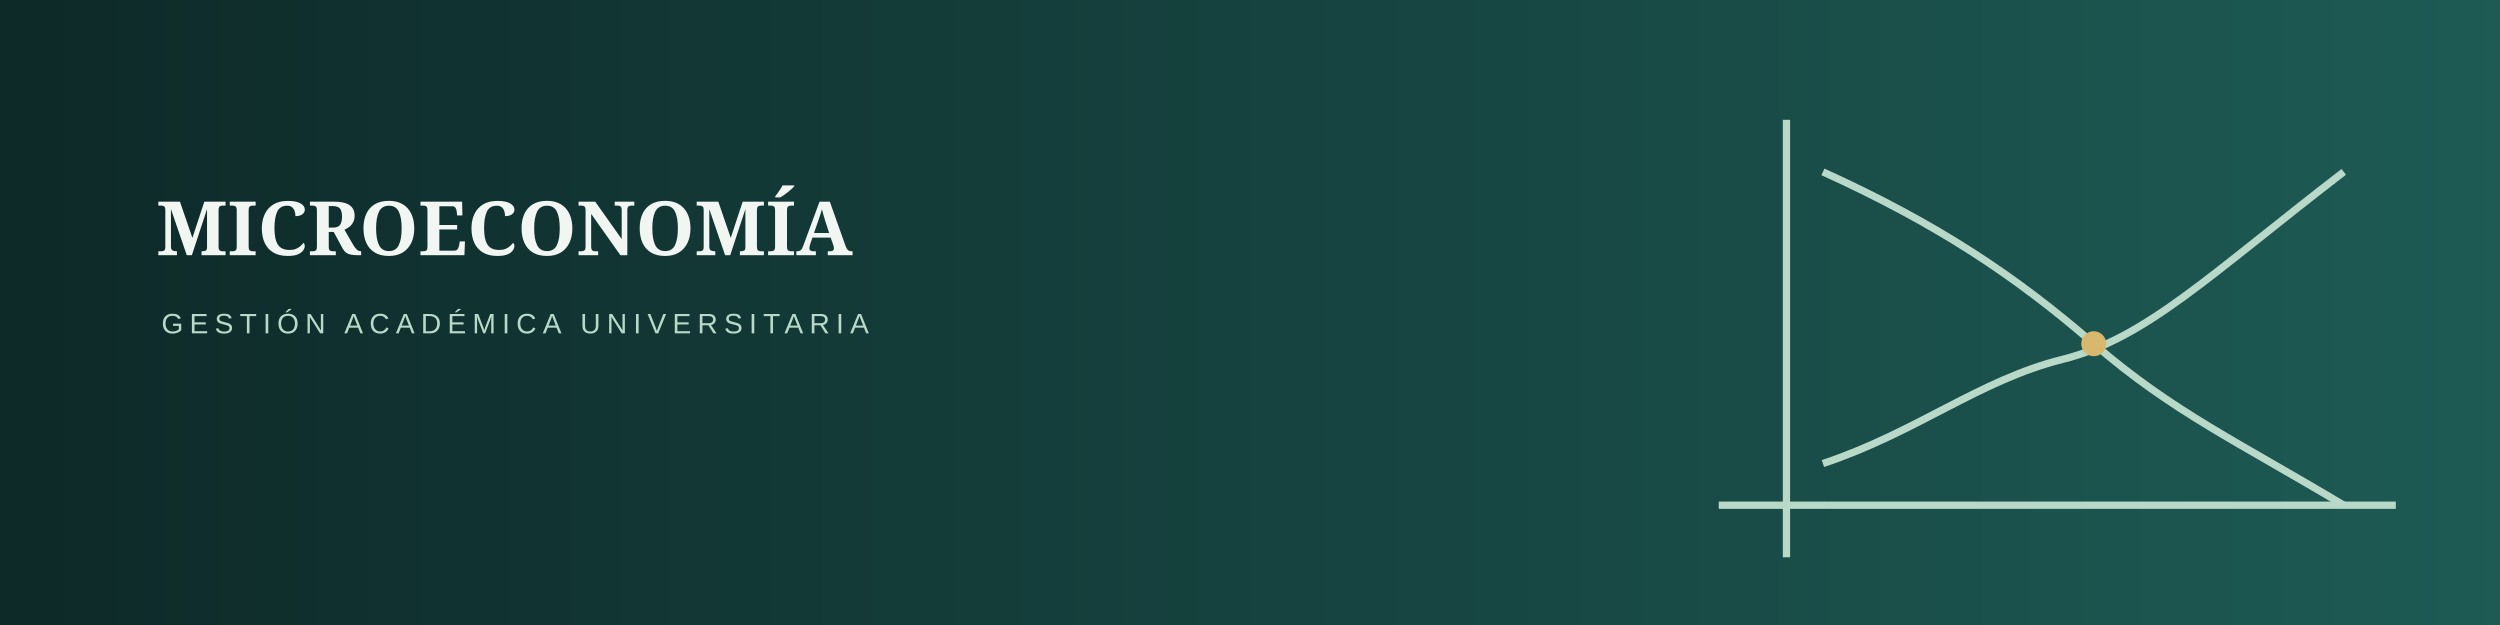
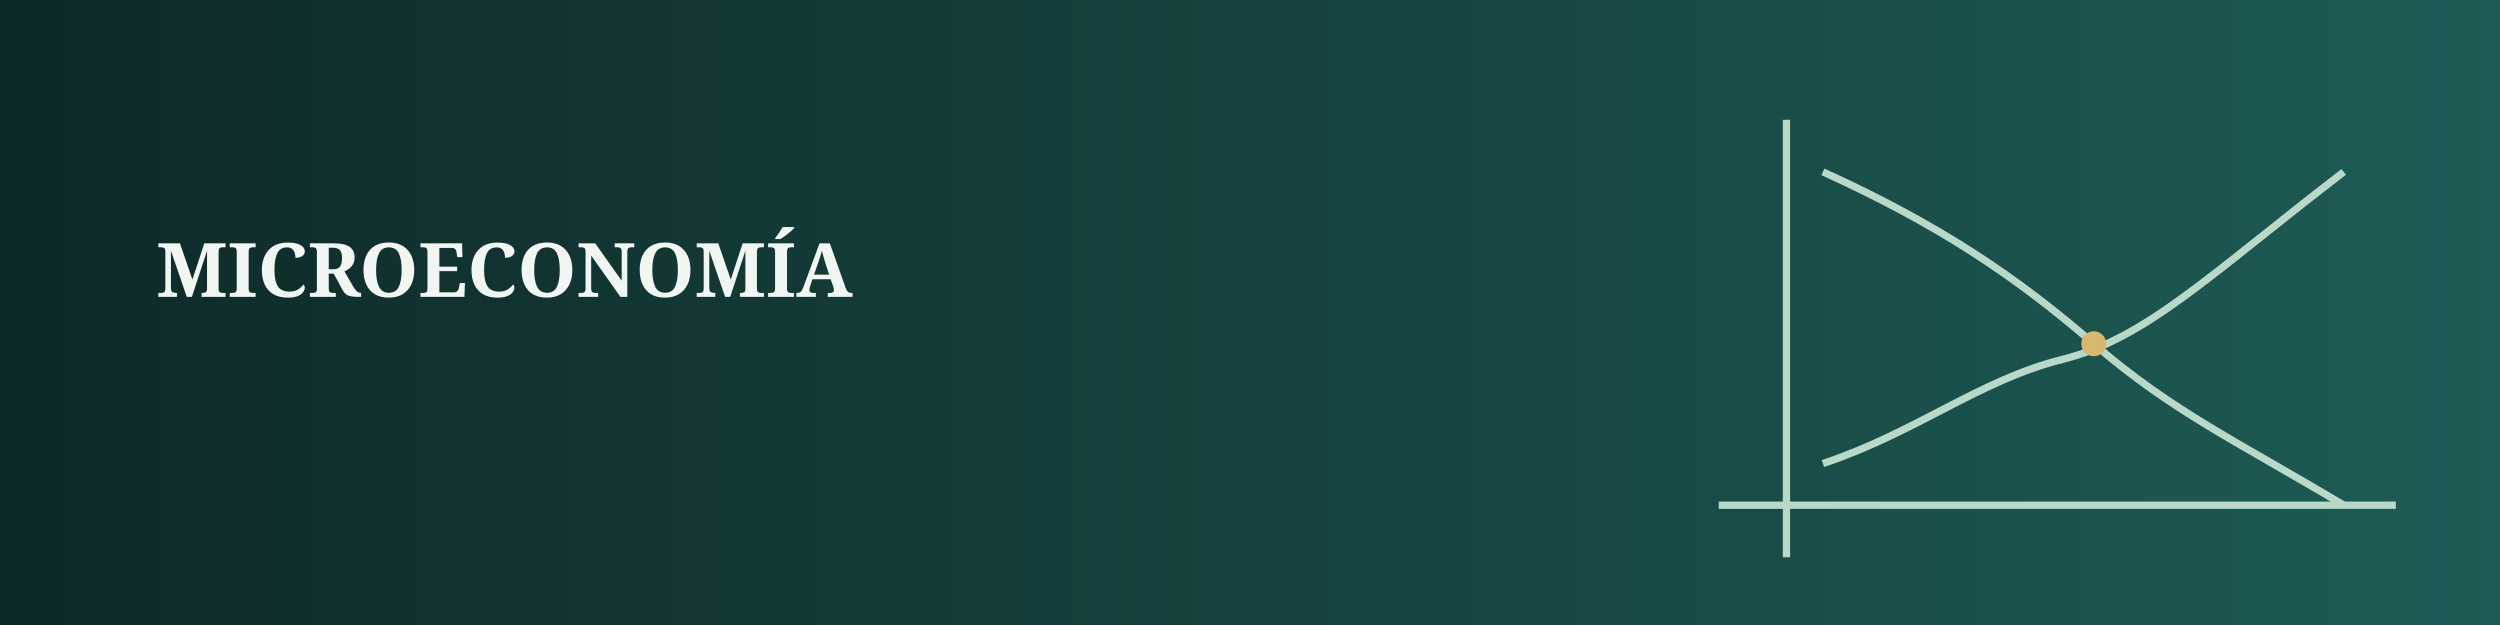
<svg xmlns="http://www.w3.org/2000/svg" viewBox="0 0 2400 600" width="2400" height="600">
  <defs>
    <linearGradient id="g" x1="0" x2="1">
      <stop stop-color="#0d2928" />
      <stop offset="1" stop-color="#1e5b55" />
    </linearGradient>
  </defs>
  <rect width="2400" height="600" fill="url(#g)" />
  <g transform="translate(1650 95)" fill="none" stroke="#b9d9c8" stroke-width="7">
    <path d="M0 390H650M65 440V20" />
    <path d="M100 350C190 320 250 270 330 250S470 170 600 70" />
    <path d="M100 70C210 120 285 170 360 235S500 330 600 390" />
    <circle cx="360" cy="235" r="12" fill="#d7b86e" stroke="none" />
  </g>
  <g fill="#f1f6f2">
-     <text x="150" y="245" font-family="Georgia,serif" font-size="72" font-weight="700">MICROECONOMÍA</text>
-     <text x="155" y="320" font-family="Arial,sans-serif" font-size="27" letter-spacing="6" fill="#b9d9c8">GESTIÓN ACADÉMICA UNIVERSITARIA</text>
+     <text x="150" y="285" font-family="Georgia,serif" font-size="72" font-weight="700">MICROECONOMÍA</text>
  </g>
</svg>
